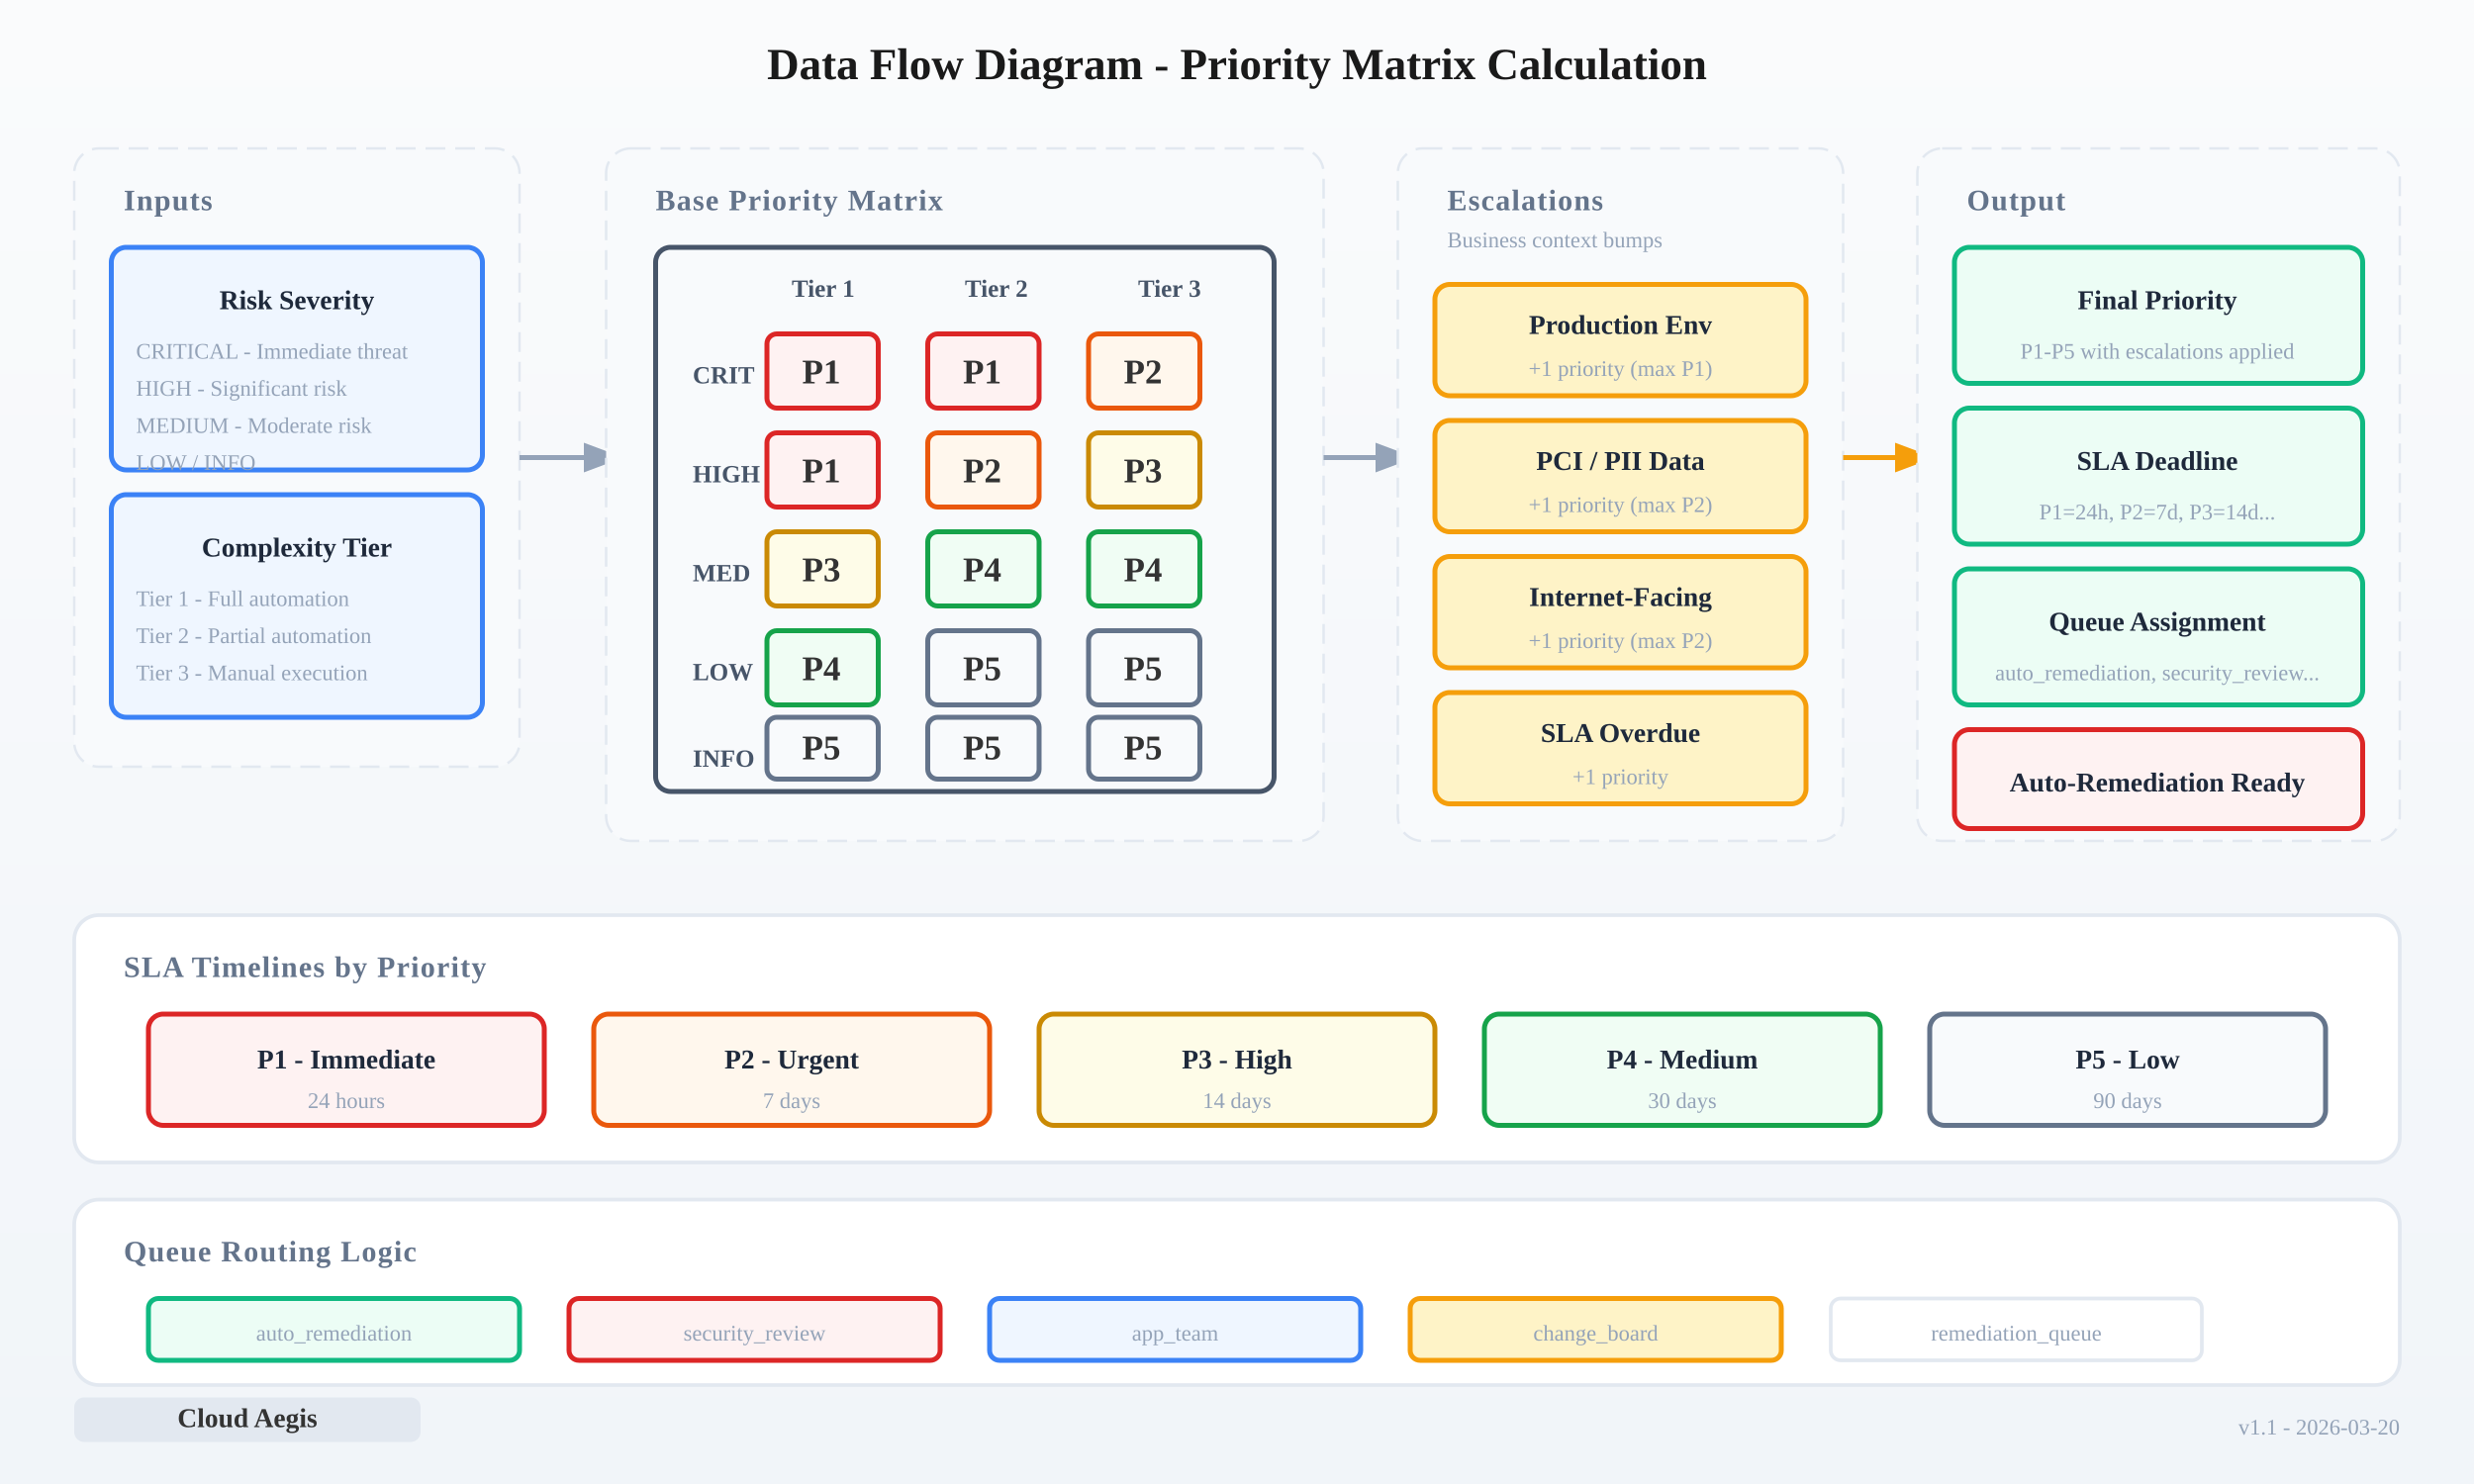
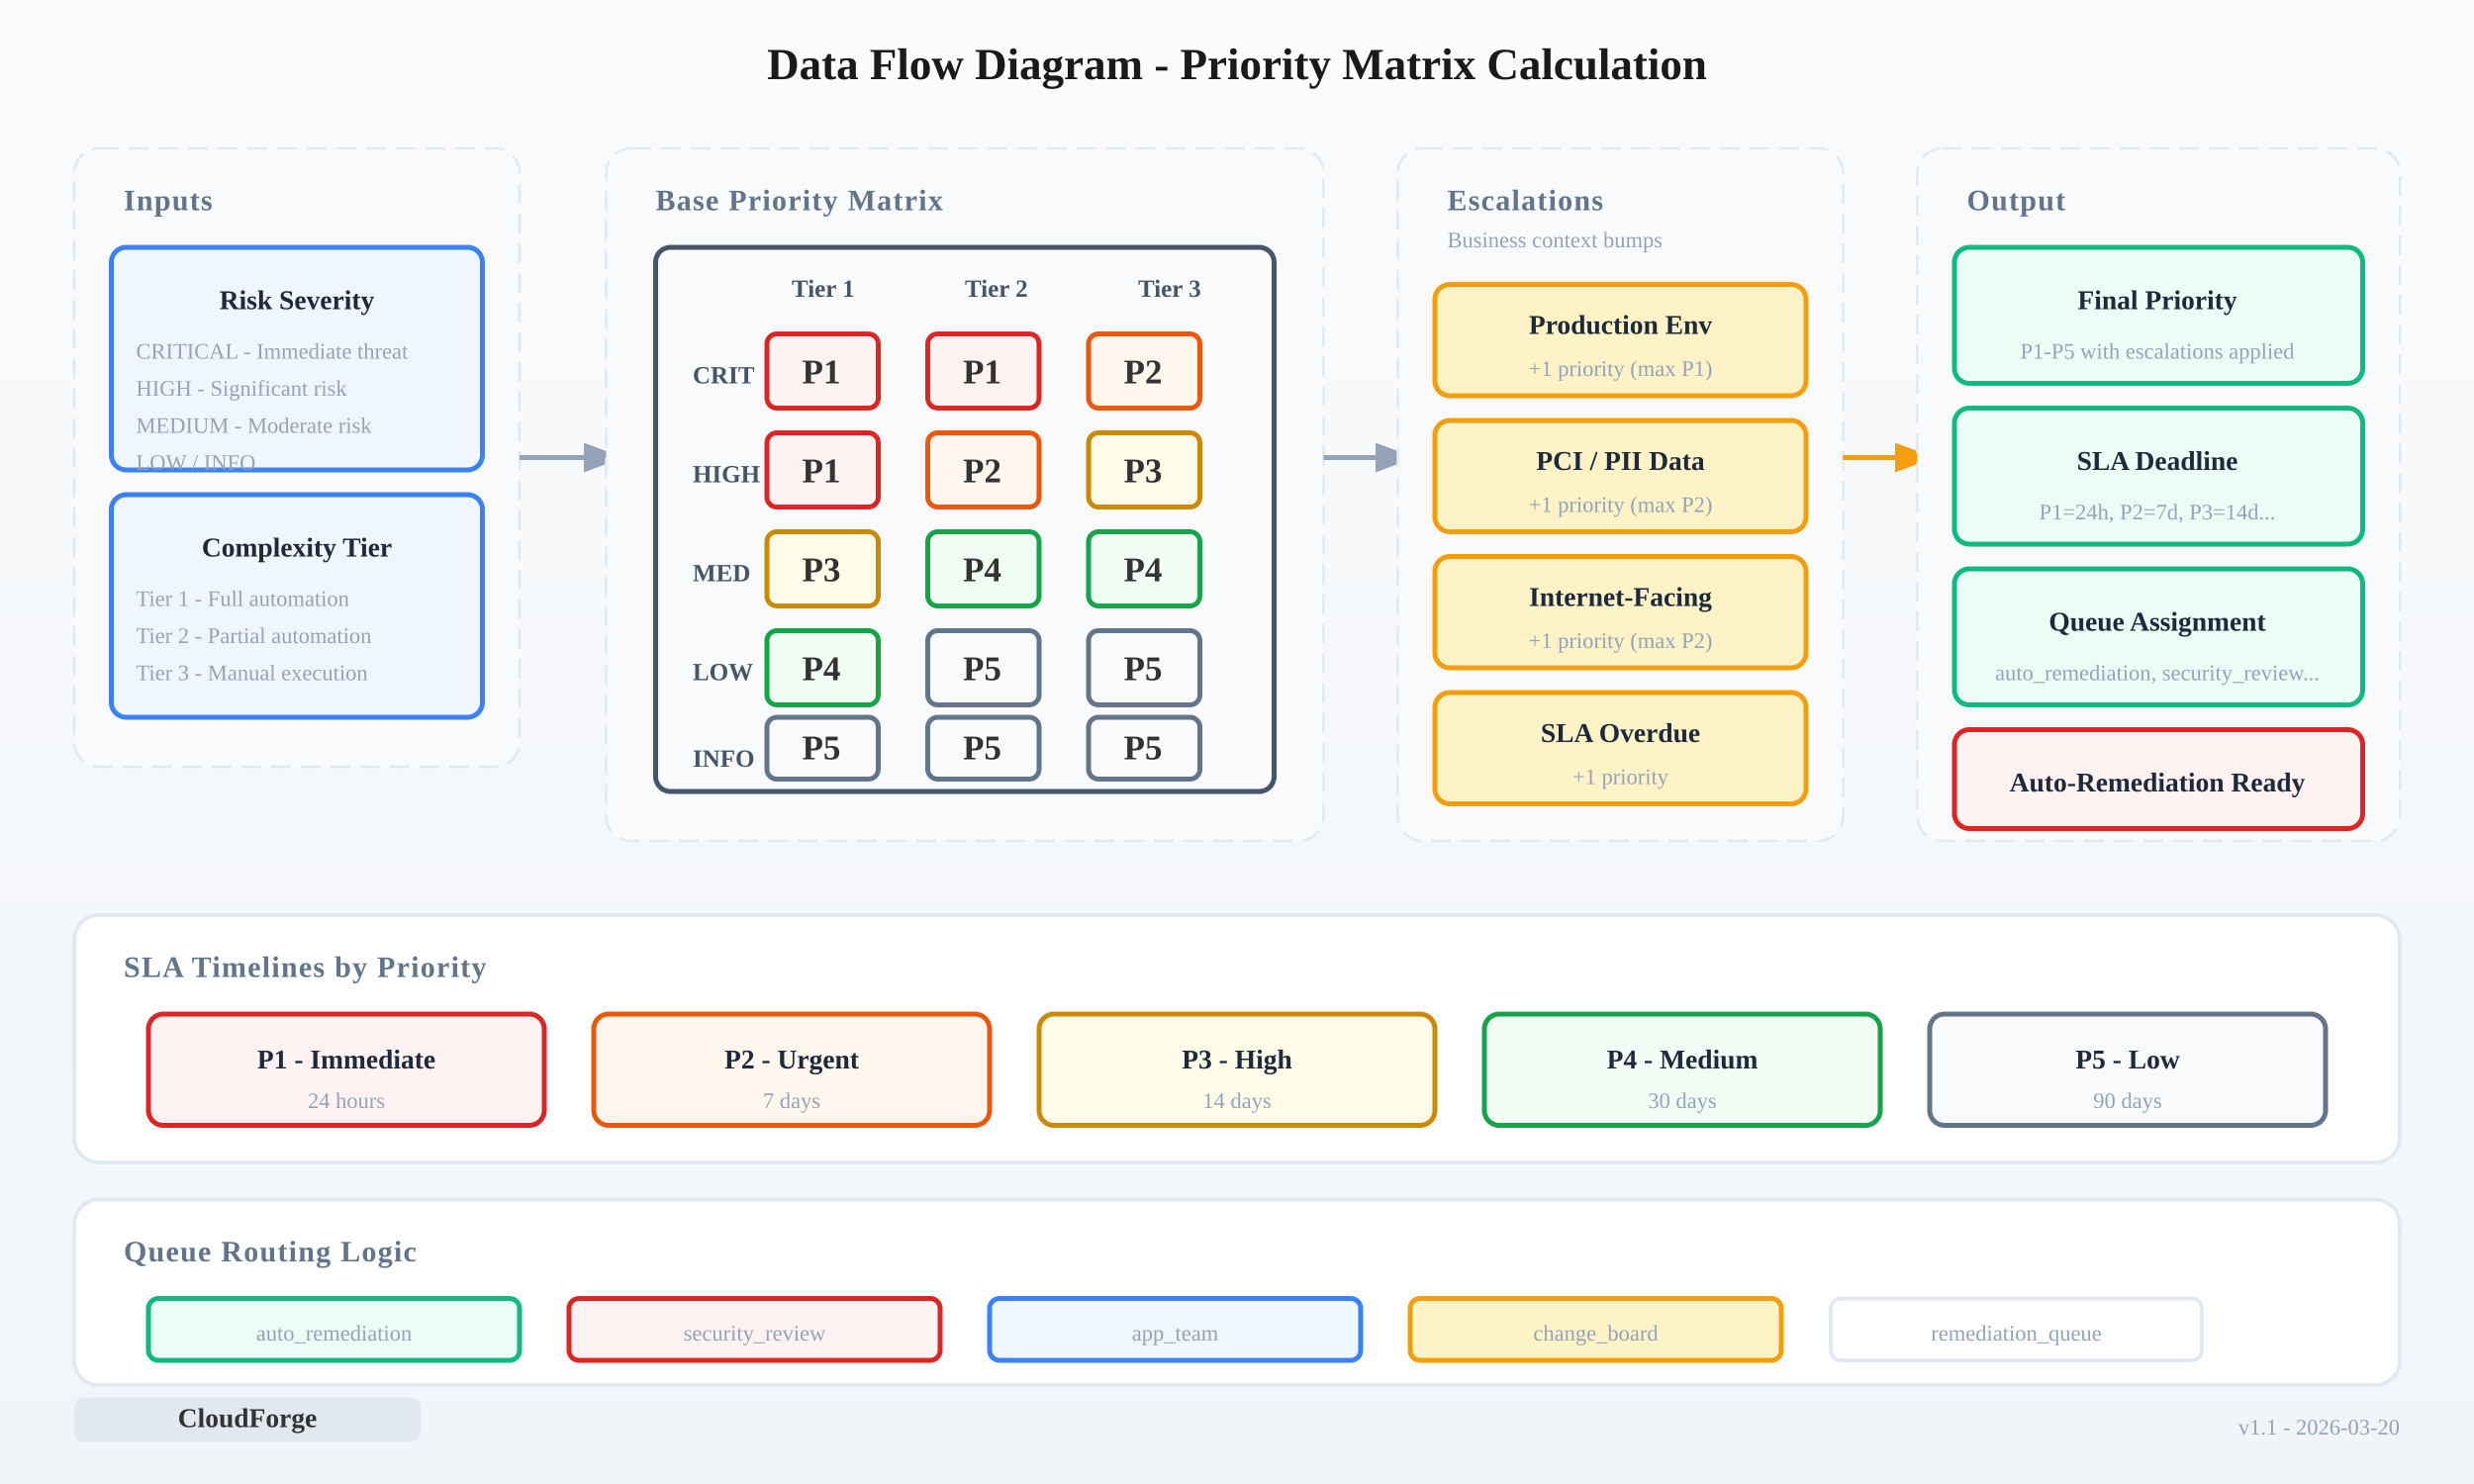
<svg xmlns="http://www.w3.org/2000/svg" viewBox="0 0 1000 600">
  <style>
    text { font-family: Georgia, 'Times New Roman', serif; font-size: 11px; fill: #333; }
    .title { font-size: 18px; font-weight: 700; fill: #1a1a1a; }
    .section-title { font-size: 12px; font-weight: 600; fill: #64748b; text-transform: uppercase; letter-spacing: 0.5px; }
    .box { fill: #fff; stroke: #e2e8f0; stroke-width: 1.5; }
    .input { fill: #eff6ff; stroke: #3b82f6; stroke-width: 2; }
    .matrix { fill: #f8fafc; stroke: #475569; stroke-width: 2; }
    .escalation { fill: #fef3c7; stroke: #f59e0b; stroke-width: 2; }
    .output { fill: #ecfdf5; stroke: #10b981; stroke-width: 2; }
    .p1 { fill: #fef2f2; stroke: #dc2626; stroke-width: 2; }
    .p2 { fill: #fff7ed; stroke: #ea580c; stroke-width: 2; }
    .p3 { fill: #fefce8; stroke: #ca8a04; stroke-width: 2; }
    .p4 { fill: #f0fdf4; stroke: #16a34a; stroke-width: 2; }
    .p5 { fill: #f8fafc; stroke: #64748b; stroke-width: 2; }
    .arrow { stroke: #94a3b8; stroke-width: 2; fill: none; marker-end: url(#arrow); }
    .arrow-escalate { stroke: #f59e0b; stroke-width: 2; fill: none; marker-end: url(#arrow-orange); }
    .label { font-size: 9px; fill: #64748b; font-weight: 500; }
    .component-title { font-size: 11px; font-weight: 600; fill: #1e293b; }
    .tech-label { font-size: 9px; fill: #94a3b8; }
    .matrix-cell { font-size: 14px; font-weight: 700; }
    .matrix-header { font-size: 10px; font-weight: 600; fill: #475569; }
    .section-box { fill: #f8fafc; stroke: #e2e8f0; stroke-width: 1; stroke-dasharray: 8,4; }
  </style>
  <defs>
    <marker id="arrow" markerWidth="8" markerHeight="6" refX="7" refY="3" orient="auto">
      <polygon points="0 0, 8 3, 0 6" fill="#94a3b8" />
    </marker>
    <marker id="arrow-orange" markerWidth="8" markerHeight="6" refX="7" refY="3" orient="auto">
      <polygon points="0 0, 8 3, 0 6" fill="#f59e0b" />
    </marker>
    <linearGradient id="bg-gradient" x1="0%" y1="0%" x2="0%" y2="100%">
      <stop offset="0%" style="stop-color:#fafbfc" />
      <stop offset="100%" style="stop-color:#f1f5f9" />
    </linearGradient>
  </defs>
  <rect width="1000" height="600" fill="url(#bg-gradient)" />
  <text x="500" y="32" text-anchor="middle" class="title">Data Flow Diagram - Priority Matrix Calculation</text>
  <rect x="30" y="60" width="180" height="250" class="section-box" rx="10" />
  <text x="50" y="85" class="section-title">Inputs</text>
  <rect x="45" y="100" width="150" height="90" class="input" rx="6" />
  <text x="120" y="125" text-anchor="middle" class="component-title">Risk Severity</text>
  <text x="55" y="145" class="tech-label">CRITICAL - Immediate threat</text>
  <text x="55" y="160" class="tech-label">HIGH - Significant risk</text>
  <text x="55" y="175" class="tech-label">MEDIUM - Moderate risk</text>
  <text x="55" y="190" class="tech-label">LOW / INFO</text>
  <rect x="45" y="200" width="150" height="90" class="input" rx="6" />
  <text x="120" y="225" text-anchor="middle" class="component-title">Complexity Tier</text>
  <text x="55" y="245" class="tech-label">Tier 1 - Full automation</text>
  <text x="55" y="260" class="tech-label">Tier 2 - Partial automation</text>
  <text x="55" y="275" class="tech-label">Tier 3 - Manual execution</text>
  <path d="M 210 185 L 250 185" class="arrow" />
  <rect x="245" y="60" width="290" height="280" class="section-box" rx="10" />
  <text x="265" y="85" class="section-title">Base Priority Matrix</text>
  <rect x="265" y="100" width="250" height="220" class="matrix" rx="6" />
  <text x="320" y="120" class="matrix-header">Tier 1</text>
  <text x="390" y="120" class="matrix-header">Tier 2</text>
  <text x="460" y="120" class="matrix-header">Tier 3</text>
  <text x="280" y="155" class="matrix-header">CRIT</text>
  <text x="280" y="195" class="matrix-header">HIGH</text>
  <text x="280" y="235" class="matrix-header">MED</text>
  <text x="280" y="275" class="matrix-header">LOW</text>
  <text x="280" y="310" class="matrix-header">INFO</text>
  <rect x="310" y="135" width="45" height="30" class="p1" rx="4" />
  <text x="332" y="155" text-anchor="middle" class="matrix-cell" fill="#dc2626">P1</text>
  <rect x="375" y="135" width="45" height="30" class="p1" rx="4" />
  <text x="397" y="155" text-anchor="middle" class="matrix-cell" fill="#dc2626">P1</text>
  <rect x="440" y="135" width="45" height="30" class="p2" rx="4" />
  <text x="462" y="155" text-anchor="middle" class="matrix-cell" fill="#ea580c">P2</text>
  <rect x="310" y="175" width="45" height="30" class="p1" rx="4" />
  <text x="332" y="195" text-anchor="middle" class="matrix-cell" fill="#dc2626">P1</text>
  <rect x="375" y="175" width="45" height="30" class="p2" rx="4" />
  <text x="397" y="195" text-anchor="middle" class="matrix-cell" fill="#ea580c">P2</text>
  <rect x="440" y="175" width="45" height="30" class="p3" rx="4" />
  <text x="462" y="195" text-anchor="middle" class="matrix-cell" fill="#ca8a04">P3</text>
  <rect x="310" y="215" width="45" height="30" class="p3" rx="4" />
  <text x="332" y="235" text-anchor="middle" class="matrix-cell" fill="#ca8a04">P3</text>
  <rect x="375" y="215" width="45" height="30" class="p4" rx="4" />
  <text x="397" y="235" text-anchor="middle" class="matrix-cell" fill="#16a34a">P4</text>
  <rect x="440" y="215" width="45" height="30" class="p4" rx="4" />
  <text x="462" y="235" text-anchor="middle" class="matrix-cell" fill="#16a34a">P4</text>
  <rect x="310" y="255" width="45" height="30" class="p4" rx="4" />
  <text x="332" y="275" text-anchor="middle" class="matrix-cell" fill="#16a34a">P4</text>
  <rect x="375" y="255" width="45" height="30" class="p5" rx="4" />
  <text x="397" y="275" text-anchor="middle" class="matrix-cell" fill="#64748b">P5</text>
  <rect x="440" y="255" width="45" height="30" class="p5" rx="4" />
  <text x="462" y="275" text-anchor="middle" class="matrix-cell" fill="#64748b">P5</text>
  <rect x="310" y="290" width="45" height="25" class="p5" rx="4" />
  <text x="332" y="307" text-anchor="middle" class="matrix-cell" fill="#64748b">P5</text>
  <rect x="375" y="290" width="45" height="25" class="p5" rx="4" />
  <text x="397" y="307" text-anchor="middle" class="matrix-cell" fill="#64748b">P5</text>
  <rect x="440" y="290" width="45" height="25" class="p5" rx="4" />
  <text x="462" y="307" text-anchor="middle" class="matrix-cell" fill="#64748b">P5</text>
  <path d="M 535 185 L 570 185" class="arrow" />
  <rect x="565" y="60" width="180" height="280" class="section-box" rx="10" />
  <text x="585" y="85" class="section-title">Escalations</text>
  <text x="585" y="100" class="tech-label">Business context bumps</text>
  <rect x="580" y="115" width="150" height="45" class="escalation" rx="6" />
  <text x="655" y="135" text-anchor="middle" class="component-title">Production Env</text>
  <text x="655" y="152" text-anchor="middle" class="tech-label">+1 priority (max P1)</text>
  <rect x="580" y="170" width="150" height="45" class="escalation" rx="6" />
  <text x="655" y="190" text-anchor="middle" class="component-title">PCI / PII Data</text>
  <text x="655" y="207" text-anchor="middle" class="tech-label">+1 priority (max P2)</text>
  <rect x="580" y="225" width="150" height="45" class="escalation" rx="6" />
  <text x="655" y="245" text-anchor="middle" class="component-title">Internet-Facing</text>
  <text x="655" y="262" text-anchor="middle" class="tech-label">+1 priority (max P2)</text>
  <rect x="580" y="280" width="150" height="45" class="escalation" rx="6" />
  <text x="655" y="300" text-anchor="middle" class="component-title">SLA Overdue</text>
  <text x="655" y="317" text-anchor="middle" class="tech-label">+1 priority</text>
  <path d="M 745 185 L 780 185" class="arrow-escalate" />
  <rect x="775" y="60" width="195" height="280" class="section-box" rx="10" />
  <text x="795" y="85" class="section-title">Output</text>
  <rect x="790" y="100" width="165" height="55" class="output" rx="6" />
  <text x="872" y="125" text-anchor="middle" class="component-title">Final Priority</text>
  <text x="872" y="145" text-anchor="middle" class="tech-label">P1-P5 with escalations applied</text>
  <rect x="790" y="165" width="165" height="55" class="output" rx="6" />
  <text x="872" y="190" text-anchor="middle" class="component-title">SLA Deadline</text>
  <text x="872" y="210" text-anchor="middle" class="tech-label">P1=24h, P2=7d, P3=14d...</text>
  <rect x="790" y="230" width="165" height="55" class="output" rx="6" />
  <text x="872" y="255" text-anchor="middle" class="component-title">Queue Assignment</text>
  <text x="872" y="275" text-anchor="middle" class="tech-label">auto_remediation, security_review...</text>
  <rect x="790" y="295" width="165" height="40" class="p1" rx="6" />
  <text x="872" y="320" text-anchor="middle" class="component-title">Auto-Remediation Ready</text>
  <rect x="30" y="370" width="940" height="100" class="box" rx="10" />
  <text x="50" y="395" class="section-title">SLA Timelines by Priority</text>
  <rect x="60" y="410" width="160" height="45" class="p1" rx="6" />
  <text x="140" y="432" text-anchor="middle" class="component-title" fill="#dc2626">P1 - Immediate</text>
  <text x="140" y="448" text-anchor="middle" class="tech-label">24 hours</text>
  <rect x="240" y="410" width="160" height="45" class="p2" rx="6" />
  <text x="320" y="432" text-anchor="middle" class="component-title" fill="#ea580c">P2 - Urgent</text>
  <text x="320" y="448" text-anchor="middle" class="tech-label">7 days</text>
  <rect x="420" y="410" width="160" height="45" class="p3" rx="6" />
  <text x="500" y="432" text-anchor="middle" class="component-title" fill="#ca8a04">P3 - High</text>
  <text x="500" y="448" text-anchor="middle" class="tech-label">14 days</text>
  <rect x="600" y="410" width="160" height="45" class="p4" rx="6" />
  <text x="680" y="432" text-anchor="middle" class="component-title" fill="#16a34a">P4 - Medium</text>
  <text x="680" y="448" text-anchor="middle" class="tech-label">30 days</text>
  <rect x="780" y="410" width="160" height="45" class="p5" rx="6" />
  <text x="860" y="432" text-anchor="middle" class="component-title" fill="#64748b">P5 - Low</text>
  <text x="860" y="448" text-anchor="middle" class="tech-label">90 days</text>
  <rect x="30" y="485" width="940" height="75" class="box" rx="10" />
  <text x="50" y="510" class="section-title">Queue Routing Logic</text>
  <rect x="60" y="525" width="150" height="25" class="output" rx="4" />
  <text x="135" y="542" text-anchor="middle" class="tech-label">auto_remediation</text>
  <rect x="230" y="525" width="150" height="25" class="p1" rx="4" />
  <text x="305" y="542" text-anchor="middle" class="tech-label">security_review</text>
  <rect x="400" y="525" width="150" height="25" class="input" rx="4" />
  <text x="475" y="542" text-anchor="middle" class="tech-label">app_team</text>
  <rect x="570" y="525" width="150" height="25" class="escalation" rx="4" />
  <text x="645" y="542" text-anchor="middle" class="tech-label">change_board</text>
  <rect x="740" y="525" width="150" height="25" class="box" rx="4" />
  <text x="815" y="542" text-anchor="middle" class="tech-label">remediation_queue</text>
  <text x="970" y="580" text-anchor="end" class="tech-label">v1.1 - 2026-03-20</text>
  <rect x="30" y="565" width="140" height="18" rx="4" style="fill:#e2e8f0" />
-   <text x="100" y="577" text-anchor="middle" fill="#475569" font-size="10" font-weight="600">Cloud Aegis</text>
+   <text x="100" y="577" text-anchor="middle" fill="#475569" font-size="10" font-weight="600">CloudForge</text>
</svg>
